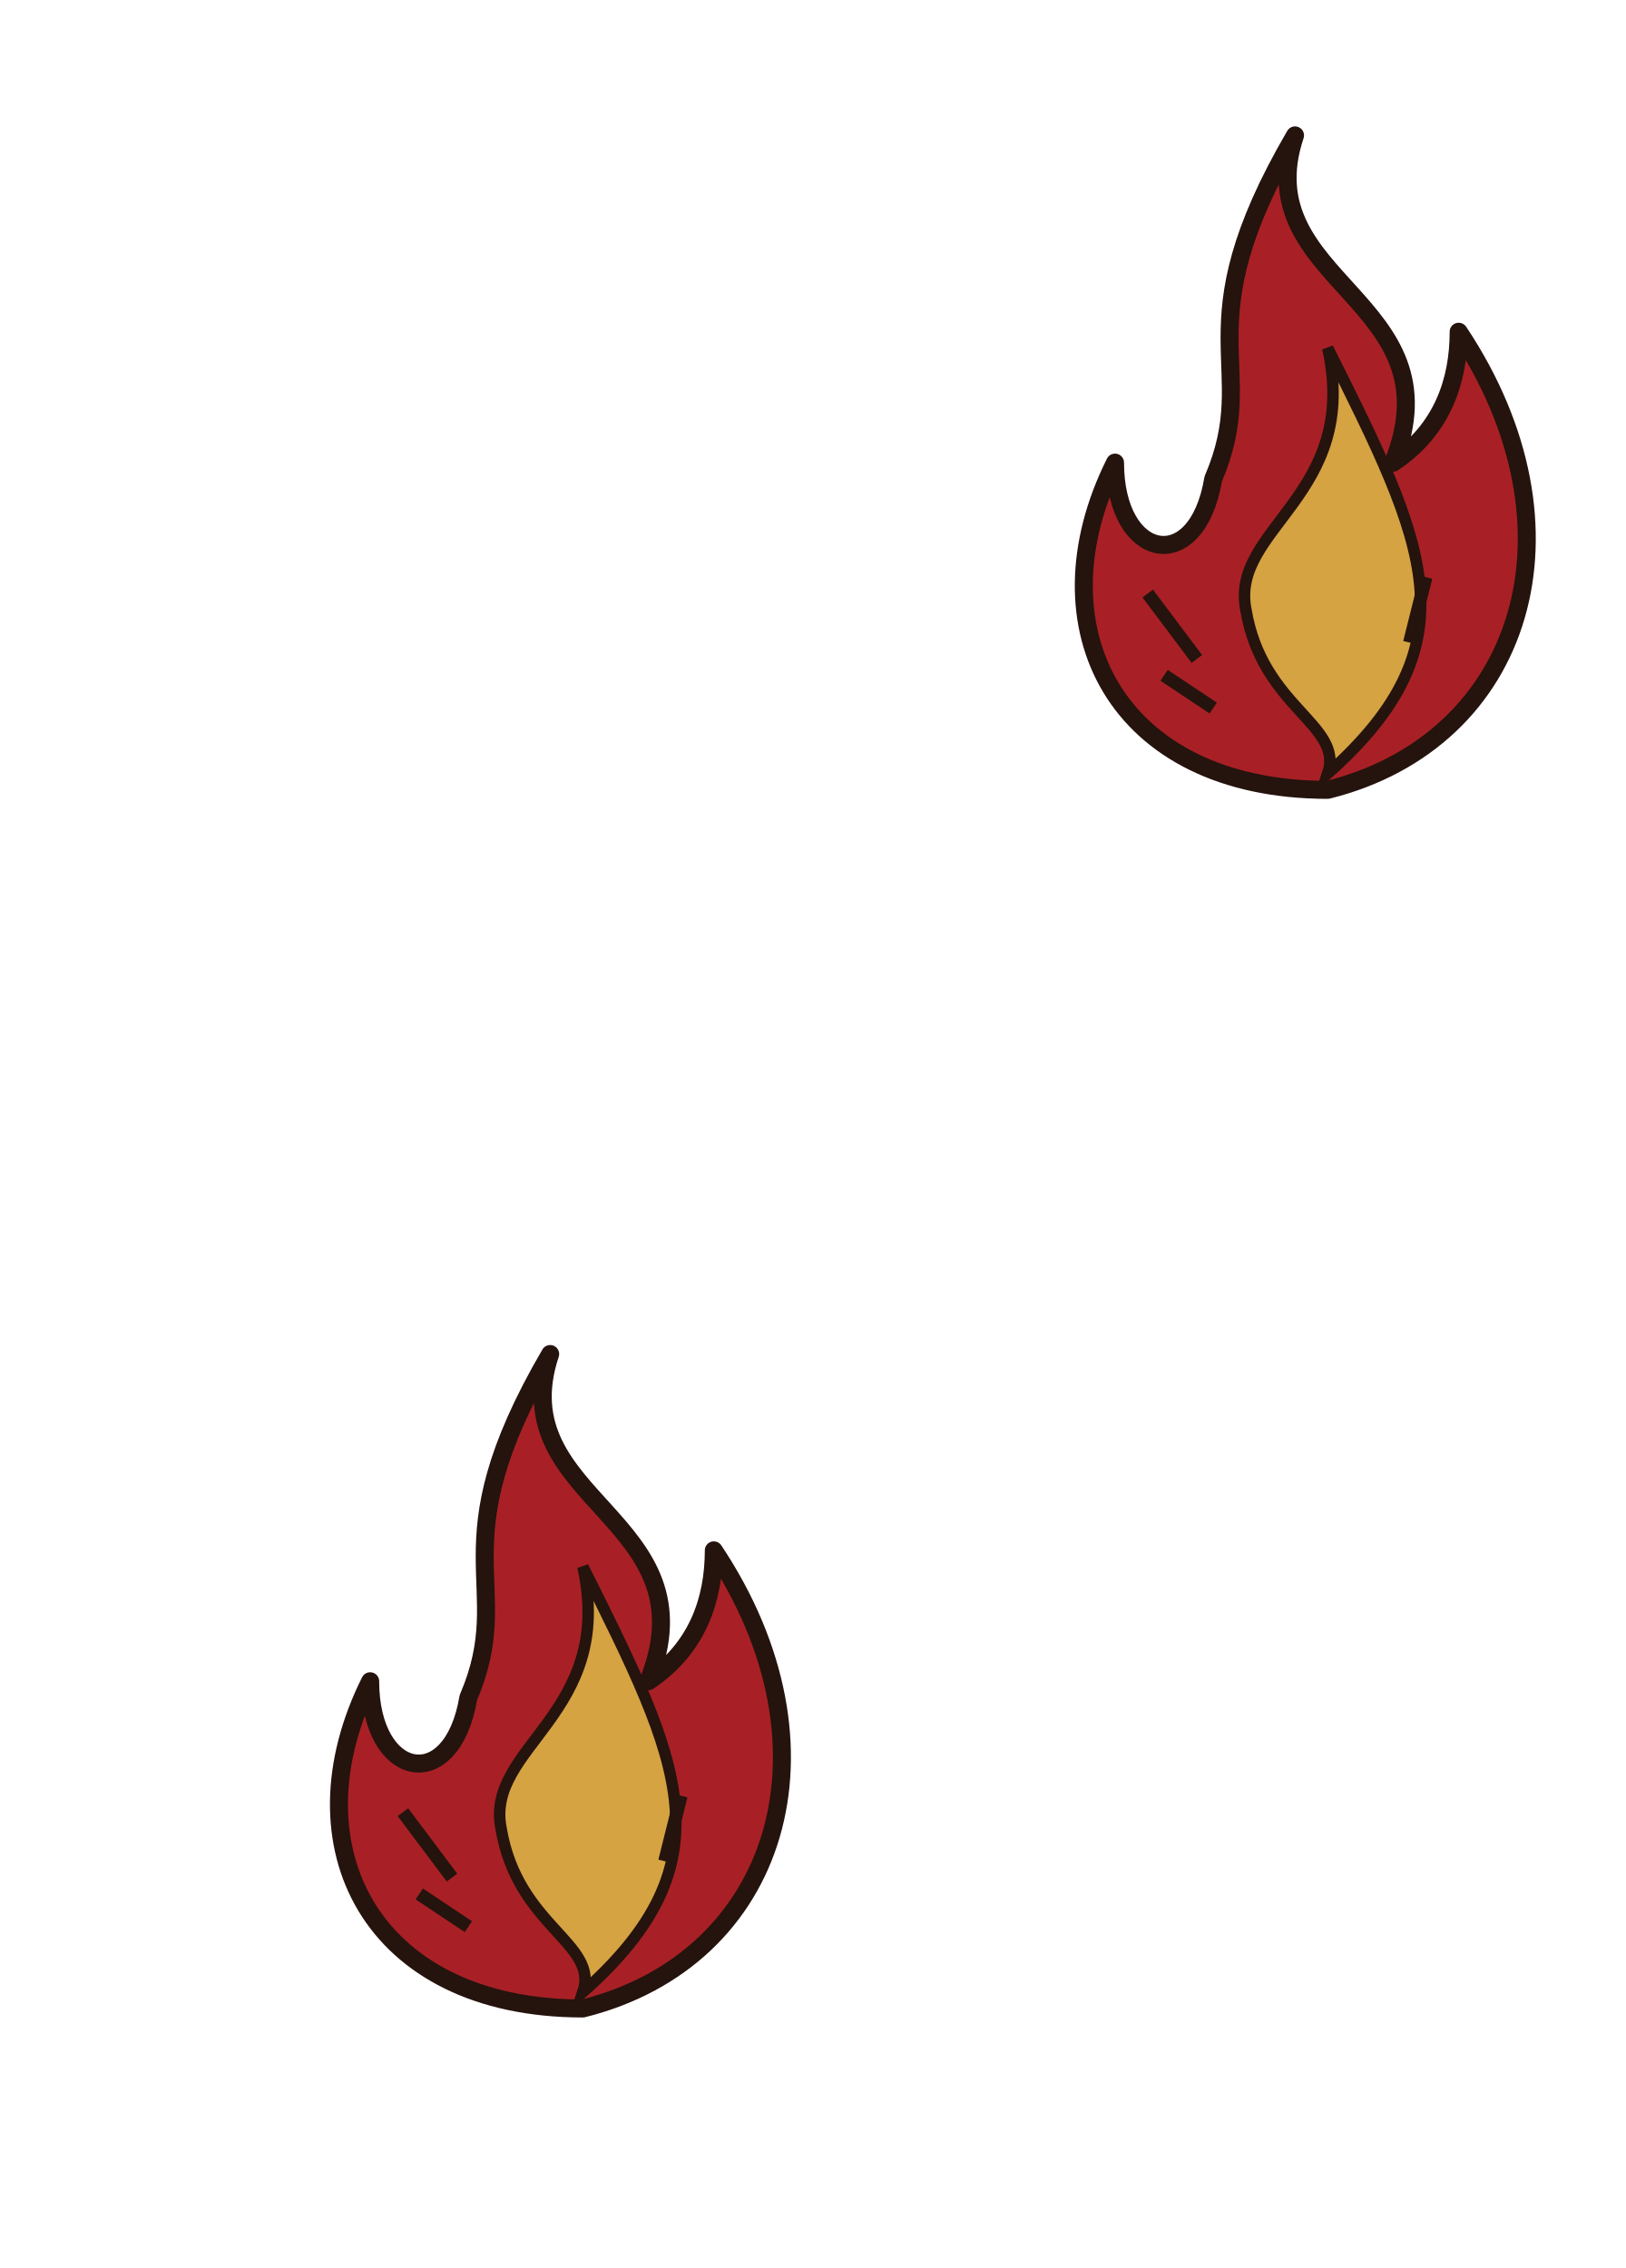
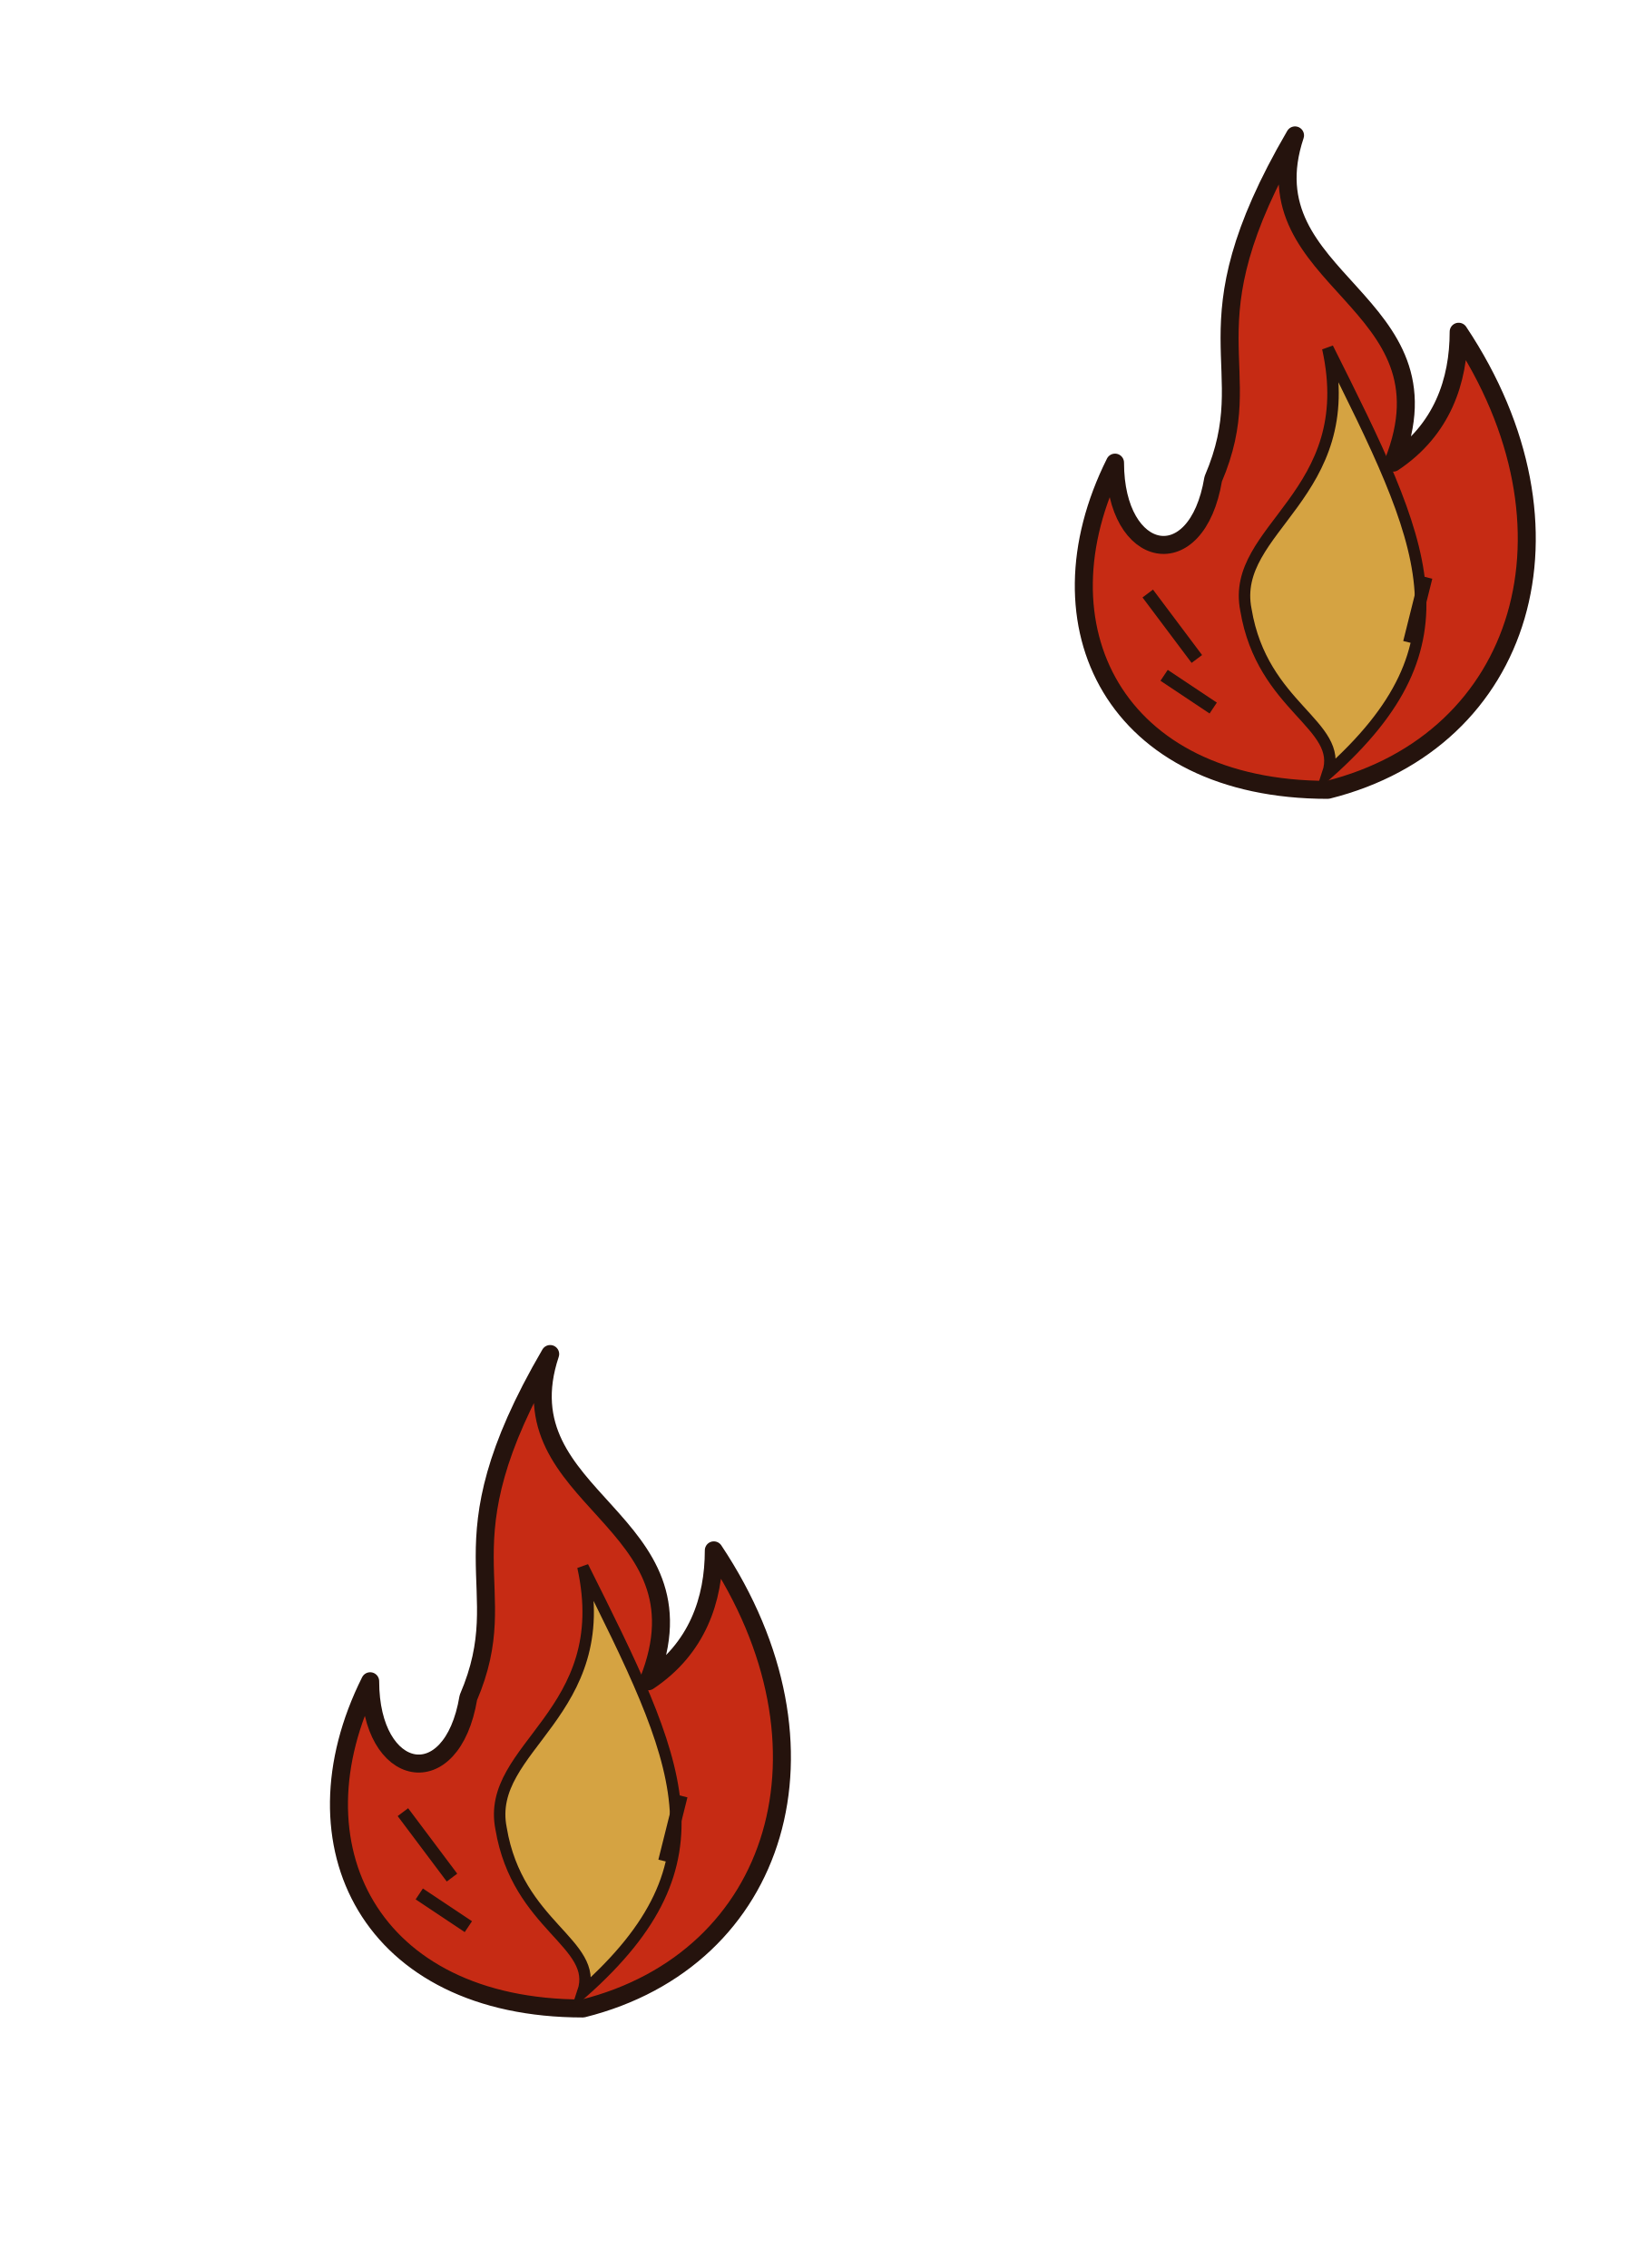
<svg xmlns="http://www.w3.org/2000/svg" width="768" height="1072" viewBox="0 0 96 134">
  <g class="flame" transform="translate(62.000 8.000) scale(0.9666667)">
-     <path d="M15 0C12 9 25 10 21 20C24 18 25 15 25 12C33 24 29 37 17 40C4 40-1 30 4 20C4 26 9 27 10 21C13 14 8 12 15 0Z" fill="#a82025" stroke="#25130d" stroke-width="1.1" stroke-linejoin="round" />
+     <path d="M15 0C12 9 25 10 21 20C24 18 25 15 25 12C33 24 29 37 17 40C4 40-1 30 4 20C4 26 9 27 10 21C13 14 8 12 15 0Z" fill="#c62b14" stroke="#25130d" stroke-width="1.1" stroke-linejoin="round" />
    <path d="M17 13C19 22 11 24 12 29C13 35 18 36 17 39C26 31 23 25 17 13Z" fill="#d5a342" stroke="#25130d" stroke-width=".7" />
    <path d="M6 28L9 32M7 33L10 35M23 27L22 31" fill="none" stroke="#25130d" stroke-width=".8" />
  </g>
  <g class="flame" transform="translate(18.000 80.000) scale(0.9666667)">
-     <path d="M15 0C12 9 25 10 21 20C24 18 25 15 25 12C33 24 29 37 17 40C4 40-1 30 4 20C4 26 9 27 10 21C13 14 8 12 15 0Z" fill="#a82025" stroke="#25130d" stroke-width="1.1" stroke-linejoin="round" />
+     <path d="M15 0C12 9 25 10 21 20C24 18 25 15 25 12C33 24 29 37 17 40C4 40-1 30 4 20C4 26 9 27 10 21C13 14 8 12 15 0Z" fill="#c62b14" stroke="#25130d" stroke-width="1.1" stroke-linejoin="round" />
    <path d="M17 13C19 22 11 24 12 29C13 35 18 36 17 39C26 31 23 25 17 13Z" fill="#d5a342" stroke="#25130d" stroke-width=".7" />
    <path d="M6 28L9 32M7 33L10 35M23 27L22 31" fill="none" stroke="#25130d" stroke-width=".8" />
  </g>
</svg>
